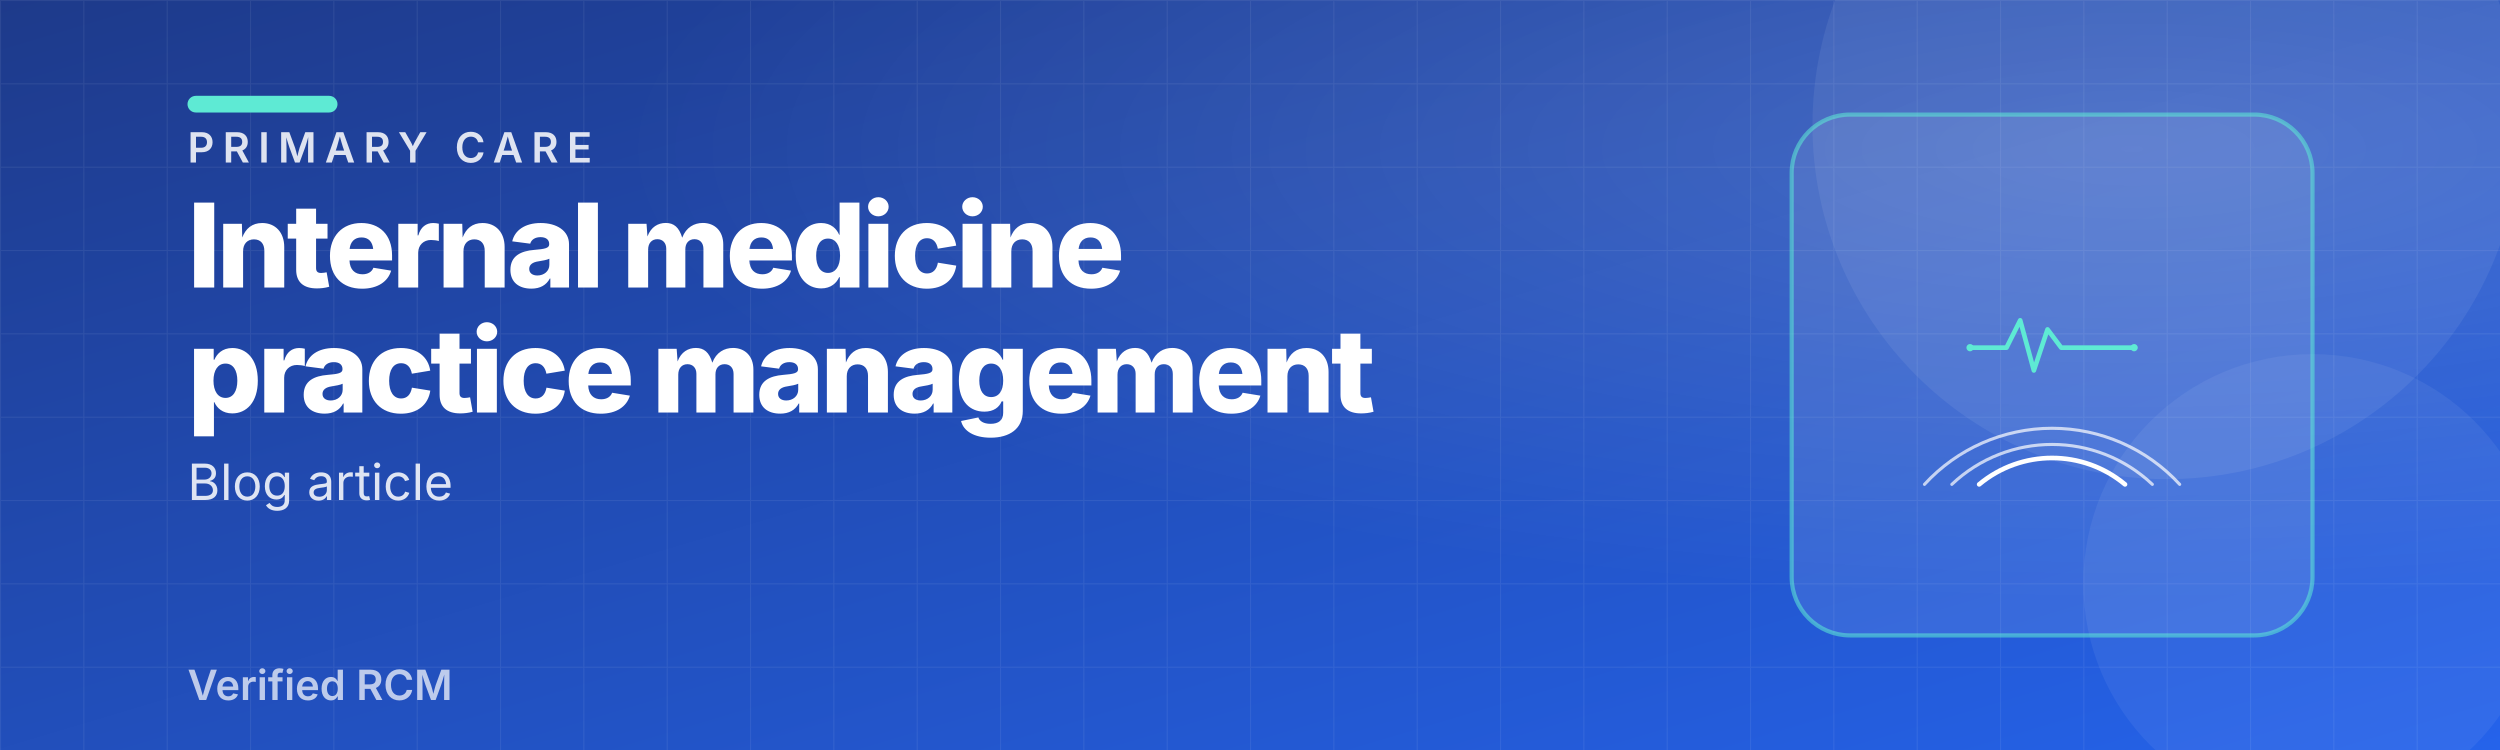
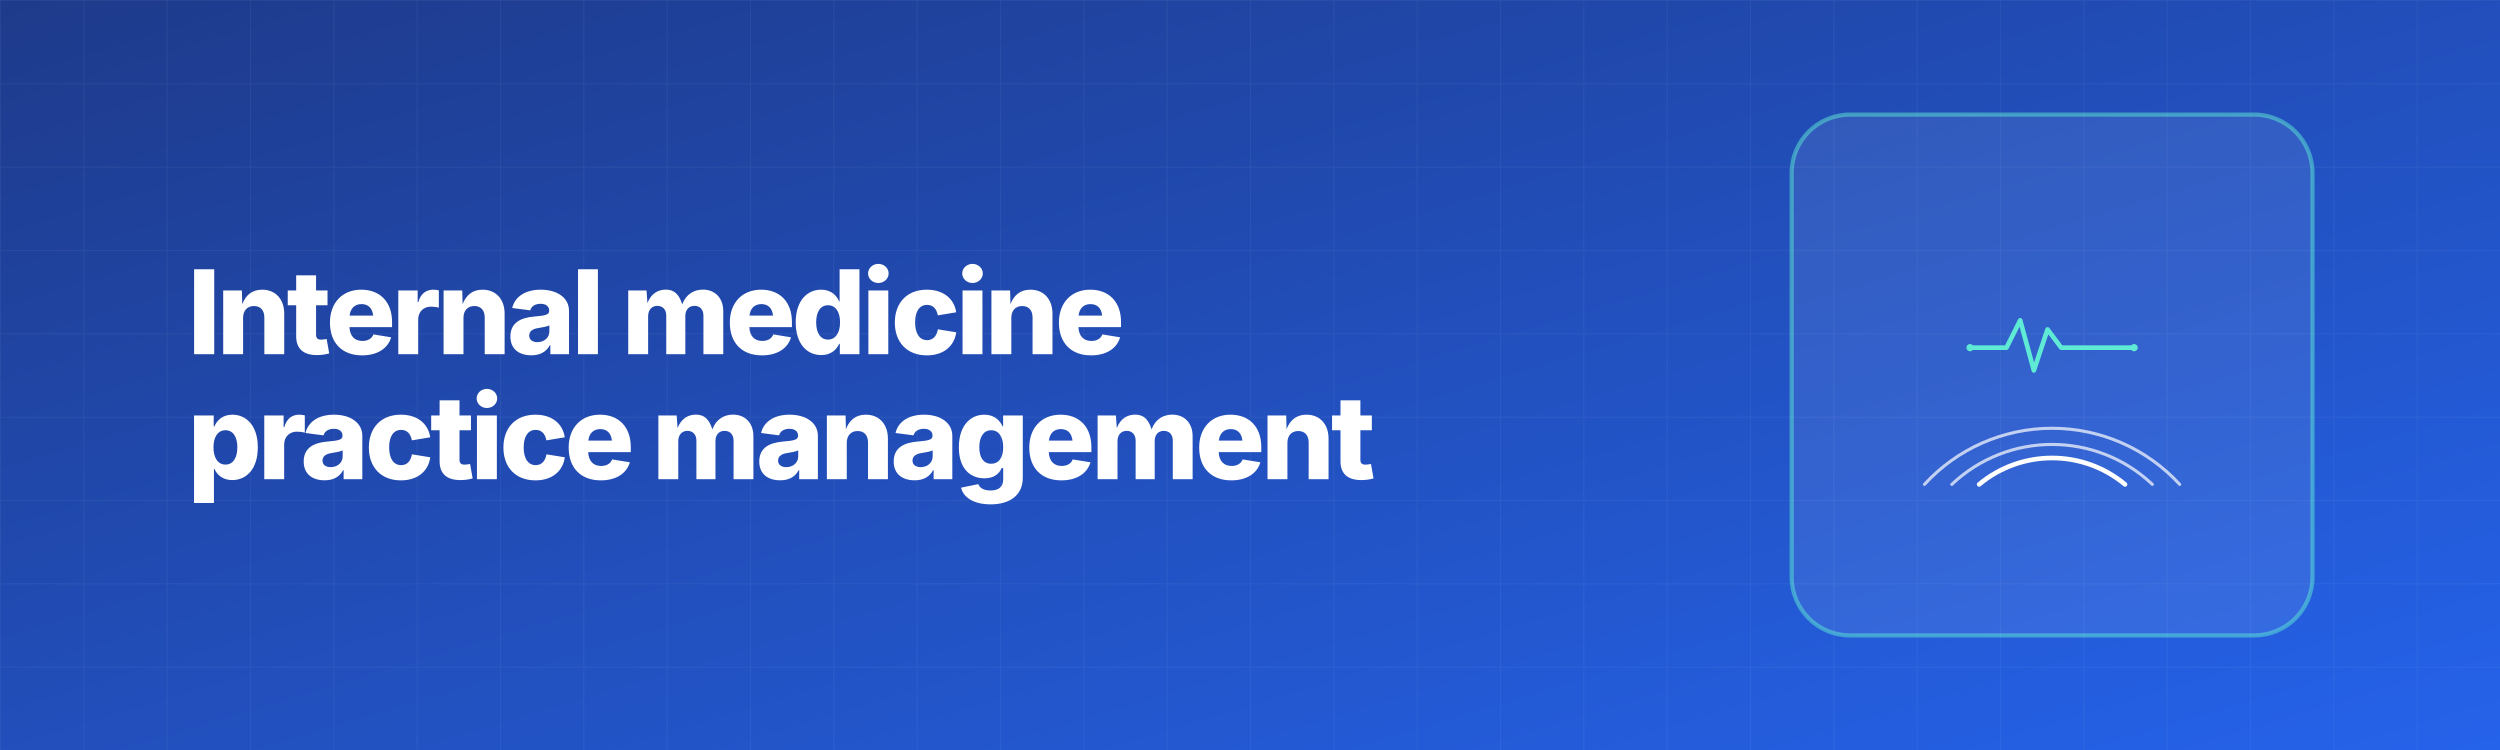
<svg xmlns="http://www.w3.org/2000/svg" width="1200" height="360" viewBox="0 0 1200 360" role="img" aria-label="Internal medicine practice management, Blog article">
  <defs>
    <linearGradient id="bgbloginternalmedicinepracticemanagement" x1="0" y1="0" x2="1" y2="1">
      <stop offset="0" stop-color="#1e3a8a" />
      <stop offset="1" stop-color="#2563eb" />
    </linearGradient>
-     <radialGradient id="glbloginternalmedicinepracticemanagement" cx="0.85" cy="0.2" r="0.6">
-       <stop offset="0" stop-color="#ffffff" stop-opacity="0.16" />
-       <stop offset="1" stop-color="#ffffff" stop-opacity="0" />
-     </radialGradient>
    <pattern id="grbloginternalmedicinepracticemanagement" width="40" height="40" patternUnits="userSpaceOnUse">
-       <path d="M40 0H0V40" fill="none" stroke="#ffffff" stroke-opacity="0.07" stroke-width="1" />
+       <path d="M40 0H0V40" fill="none" stroke="#ffffff" stroke-opacity="0.05" stroke-width="1" />
    </pattern>
    <clipPath id="cpbloginternalmedicinepracticemanagement">
      <rect x="860" y="55" width="250" height="250" rx="28" />
    </clipPath>
  </defs>
  <rect width="1200" height="360" fill="url(#bgbloginternalmedicinepracticemanagement)" />
  <rect width="1200" height="360" fill="url(#grbloginternalmedicinepracticemanagement)" />
-   <rect width="1200" height="360" fill="url(#glbloginternalmedicinepracticemanagement)" />
-   <circle cx="1040" cy="60" r="170" fill="#ffffff" fill-opacity="0.07" />
-   <circle cx="1110" cy="280" r="110" fill="#ffffff" fill-opacity="0.06" />
-   <rect x="860" y="55" width="250" height="250" rx="28" fill="#ffffff" fill-opacity="0.09" stroke="#5eead4" stroke-opacity="0.55" stroke-width="2" />
+   <rect x="860" y="55" width="250" height="250" rx="28" fill="#ffffff" fill-opacity="0.08" stroke="#5eead4" stroke-opacity="0.5" stroke-width="2" />
  <g clip-path="url(#cpbloginternalmedicinepracticemanagement)">
    <g transform="translate(880 75) scale(0.4375)">
      <path d="M100,360 A190,190 0 0,1 380,360" fill="none" stroke="#ffffff" stroke-opacity=".7" stroke-width="3.40" stroke-linecap="round" stroke-linejoin="round" />
      <path d="M130,360 A160,160 0 0,1 350,360" fill="none" stroke="#ffffff" stroke-opacity=".7" stroke-width="3.40" stroke-linecap="round" stroke-linejoin="round" />
      <path d="M160,360 A125,125 0 0,1 320,360" fill="none" stroke="#ffffff" stroke-width="5.10" stroke-linecap="round" stroke-linejoin="round" />
      <path d="M150,210 L190,210 L205,180 L220,235 L235,190 L250,210 L330,210" fill="none" stroke="#5eead4" stroke-width="5.10" stroke-linecap="round" stroke-linejoin="round" />
      <circle cx="150" cy="210" r="4" fill="#5eead4" />
      <circle cx="330" cy="210" r="4" fill="#5eead4" />
    </g>
  </g>
-   <rect x="90" y="46" width="72" height="8" rx="4" fill="#5eead4" />
-   <text x="90" y="78" font-family="Inter, 'Segoe UI', Helvetica, Arial, sans-serif" font-size="20" font-weight="600" fill="#ffffff" fill-opacity="0.85" letter-spacing="4">PRIMARY CARE</text>
-   <text x="90" y="138" font-family="Inter, 'Segoe UI', Helvetica, Arial, sans-serif" font-size="56" font-weight="800" fill="#ffffff" letter-spacing="-2">Internal medicine</text>
-   <text x="90" y="198" font-family="Inter, 'Segoe UI', Helvetica, Arial, sans-serif" font-size="56" font-weight="800" fill="#ffffff" letter-spacing="-2">practice management</text>
-   <text x="90" y="240" font-family="Inter, 'Segoe UI', Helvetica, Arial, sans-serif" font-size="24" fill="#ffffff" fill-opacity="0.85">Blog article</text>
-   <text x="90" y="336" font-family="Inter, 'Segoe UI', Helvetica, Arial, sans-serif" font-size="20" font-weight="600" fill="#ffffff" fill-opacity="0.7">Verified RCM</text>
+   <text x="90" y="170" font-family="Inter, 'Segoe UI', Helvetica, Arial, sans-serif" font-size="56" font-weight="800" fill="#ffffff" letter-spacing="-2">Internal medicine</text>
+   <text x="90" y="230" font-family="Inter, 'Segoe UI', Helvetica, Arial, sans-serif" font-size="56" font-weight="800" fill="#ffffff" letter-spacing="-2">practice management</text>
</svg>
